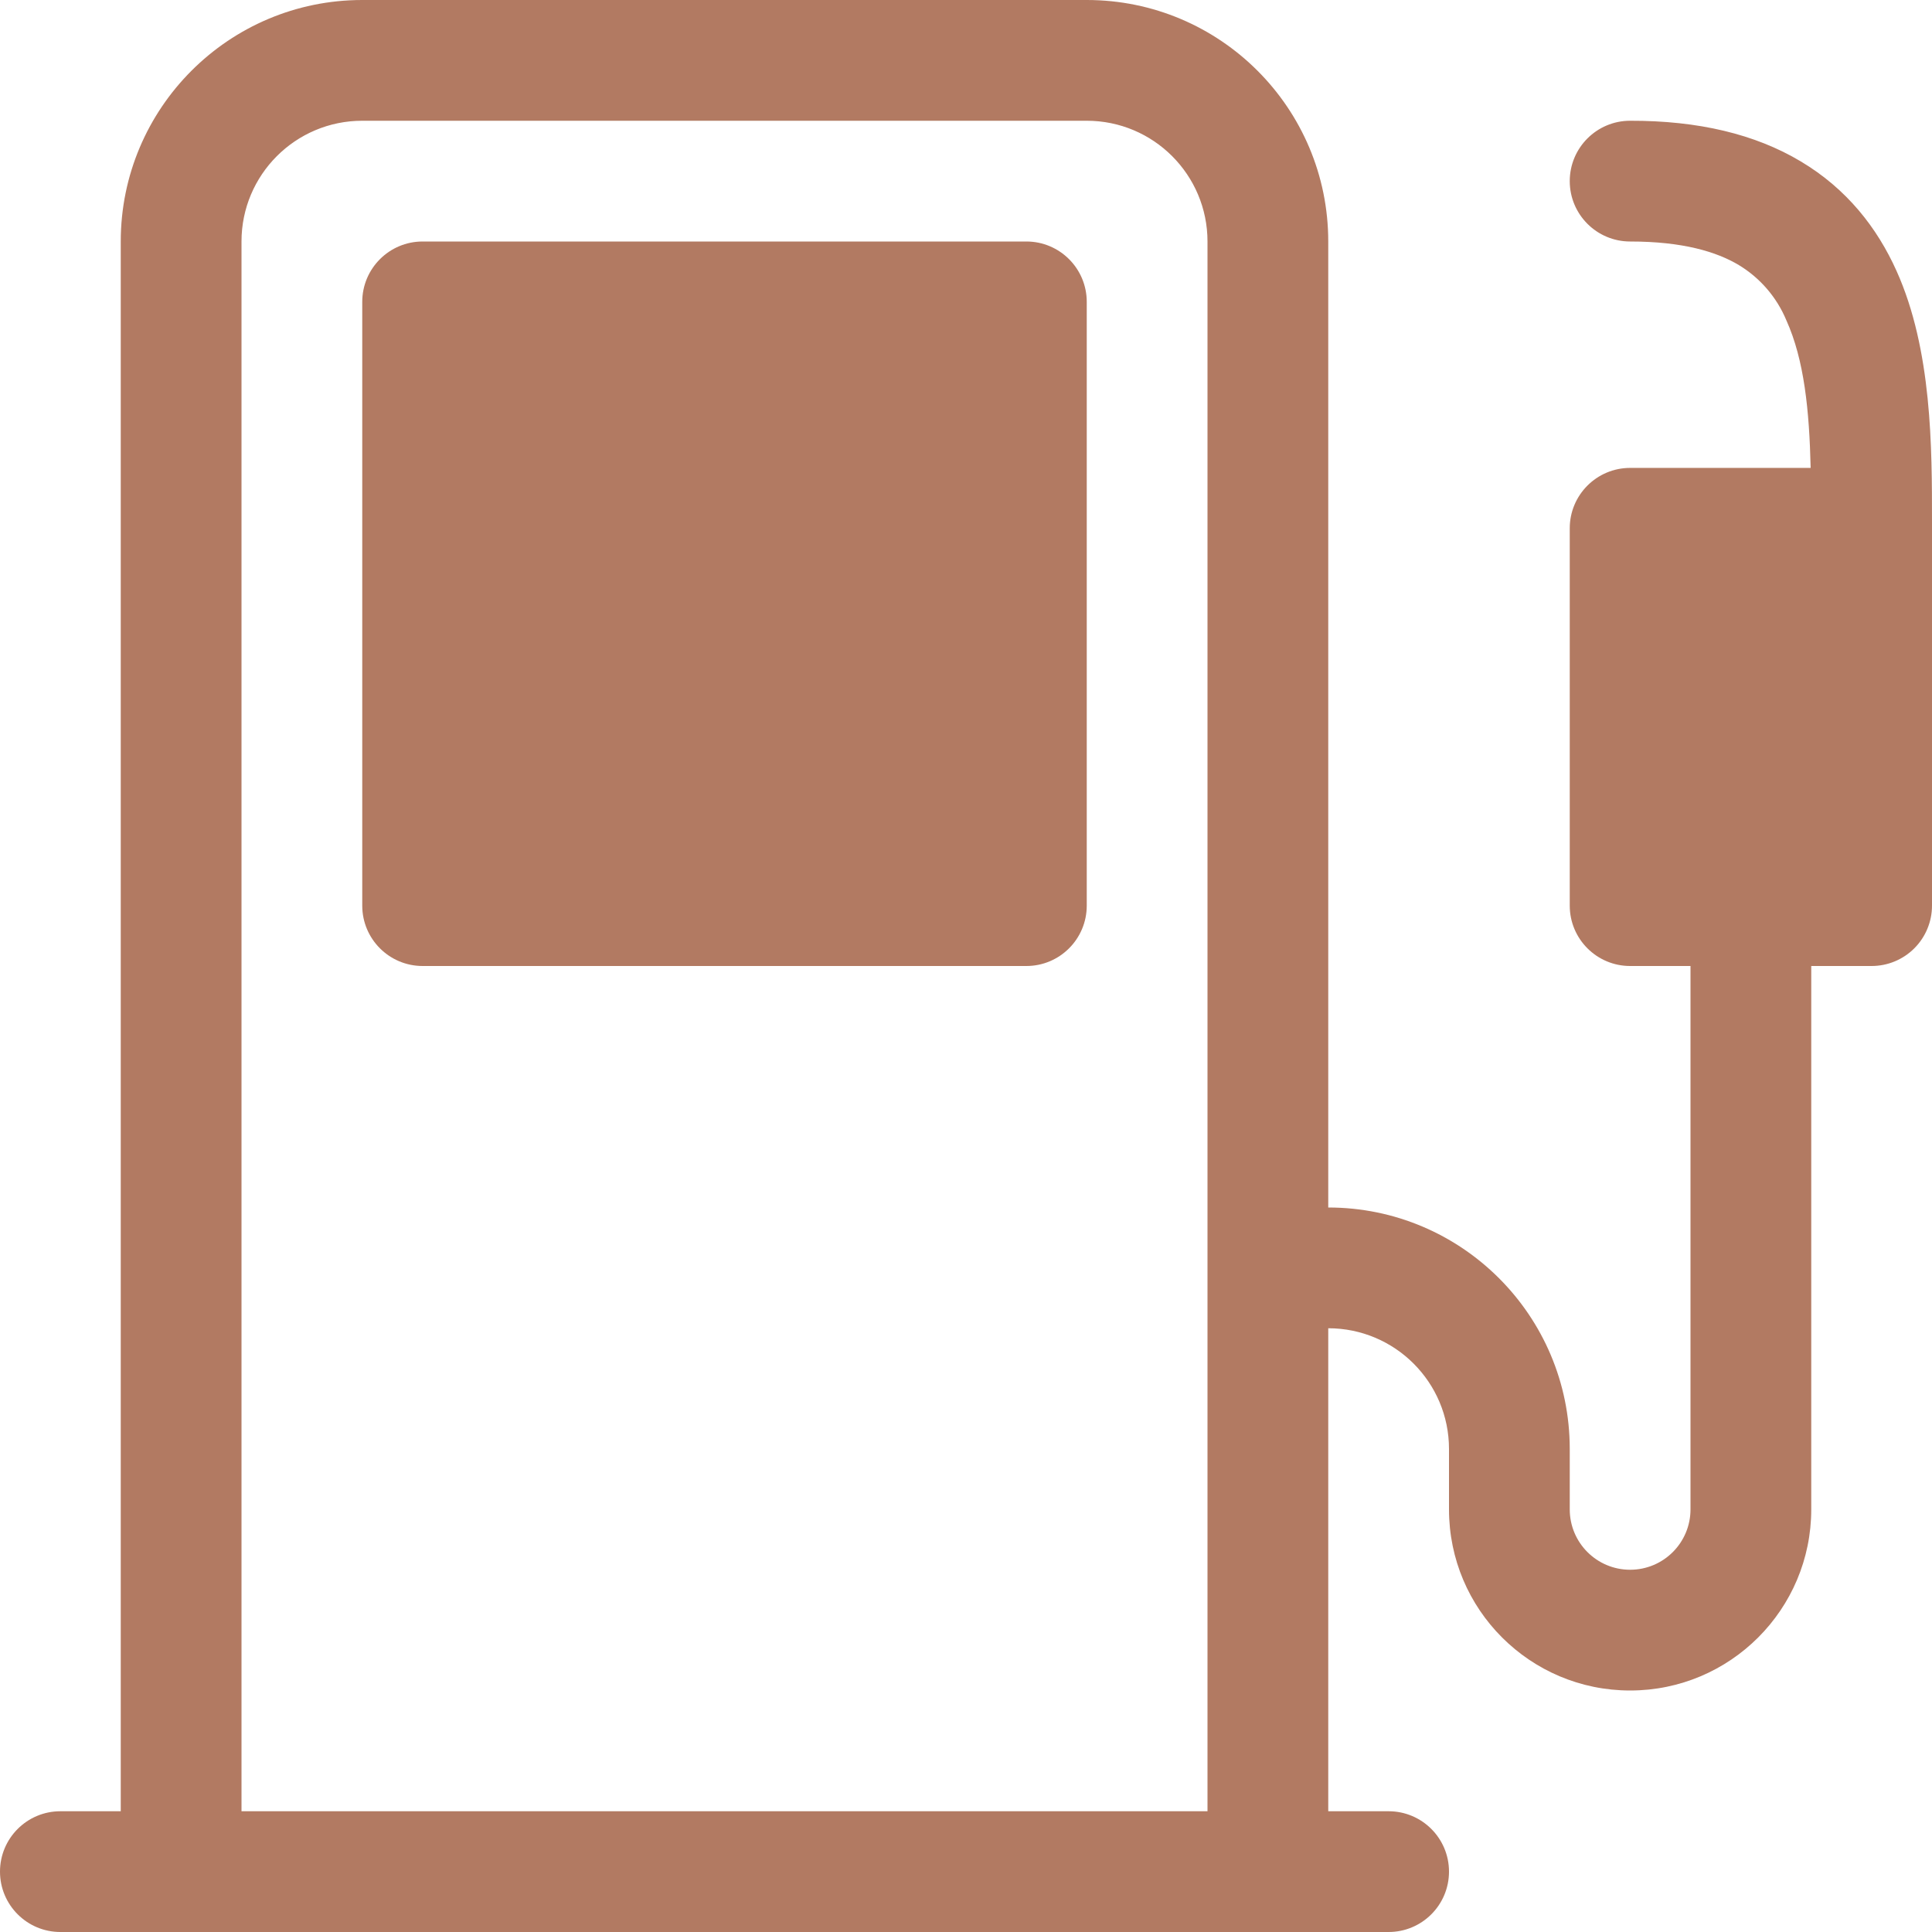
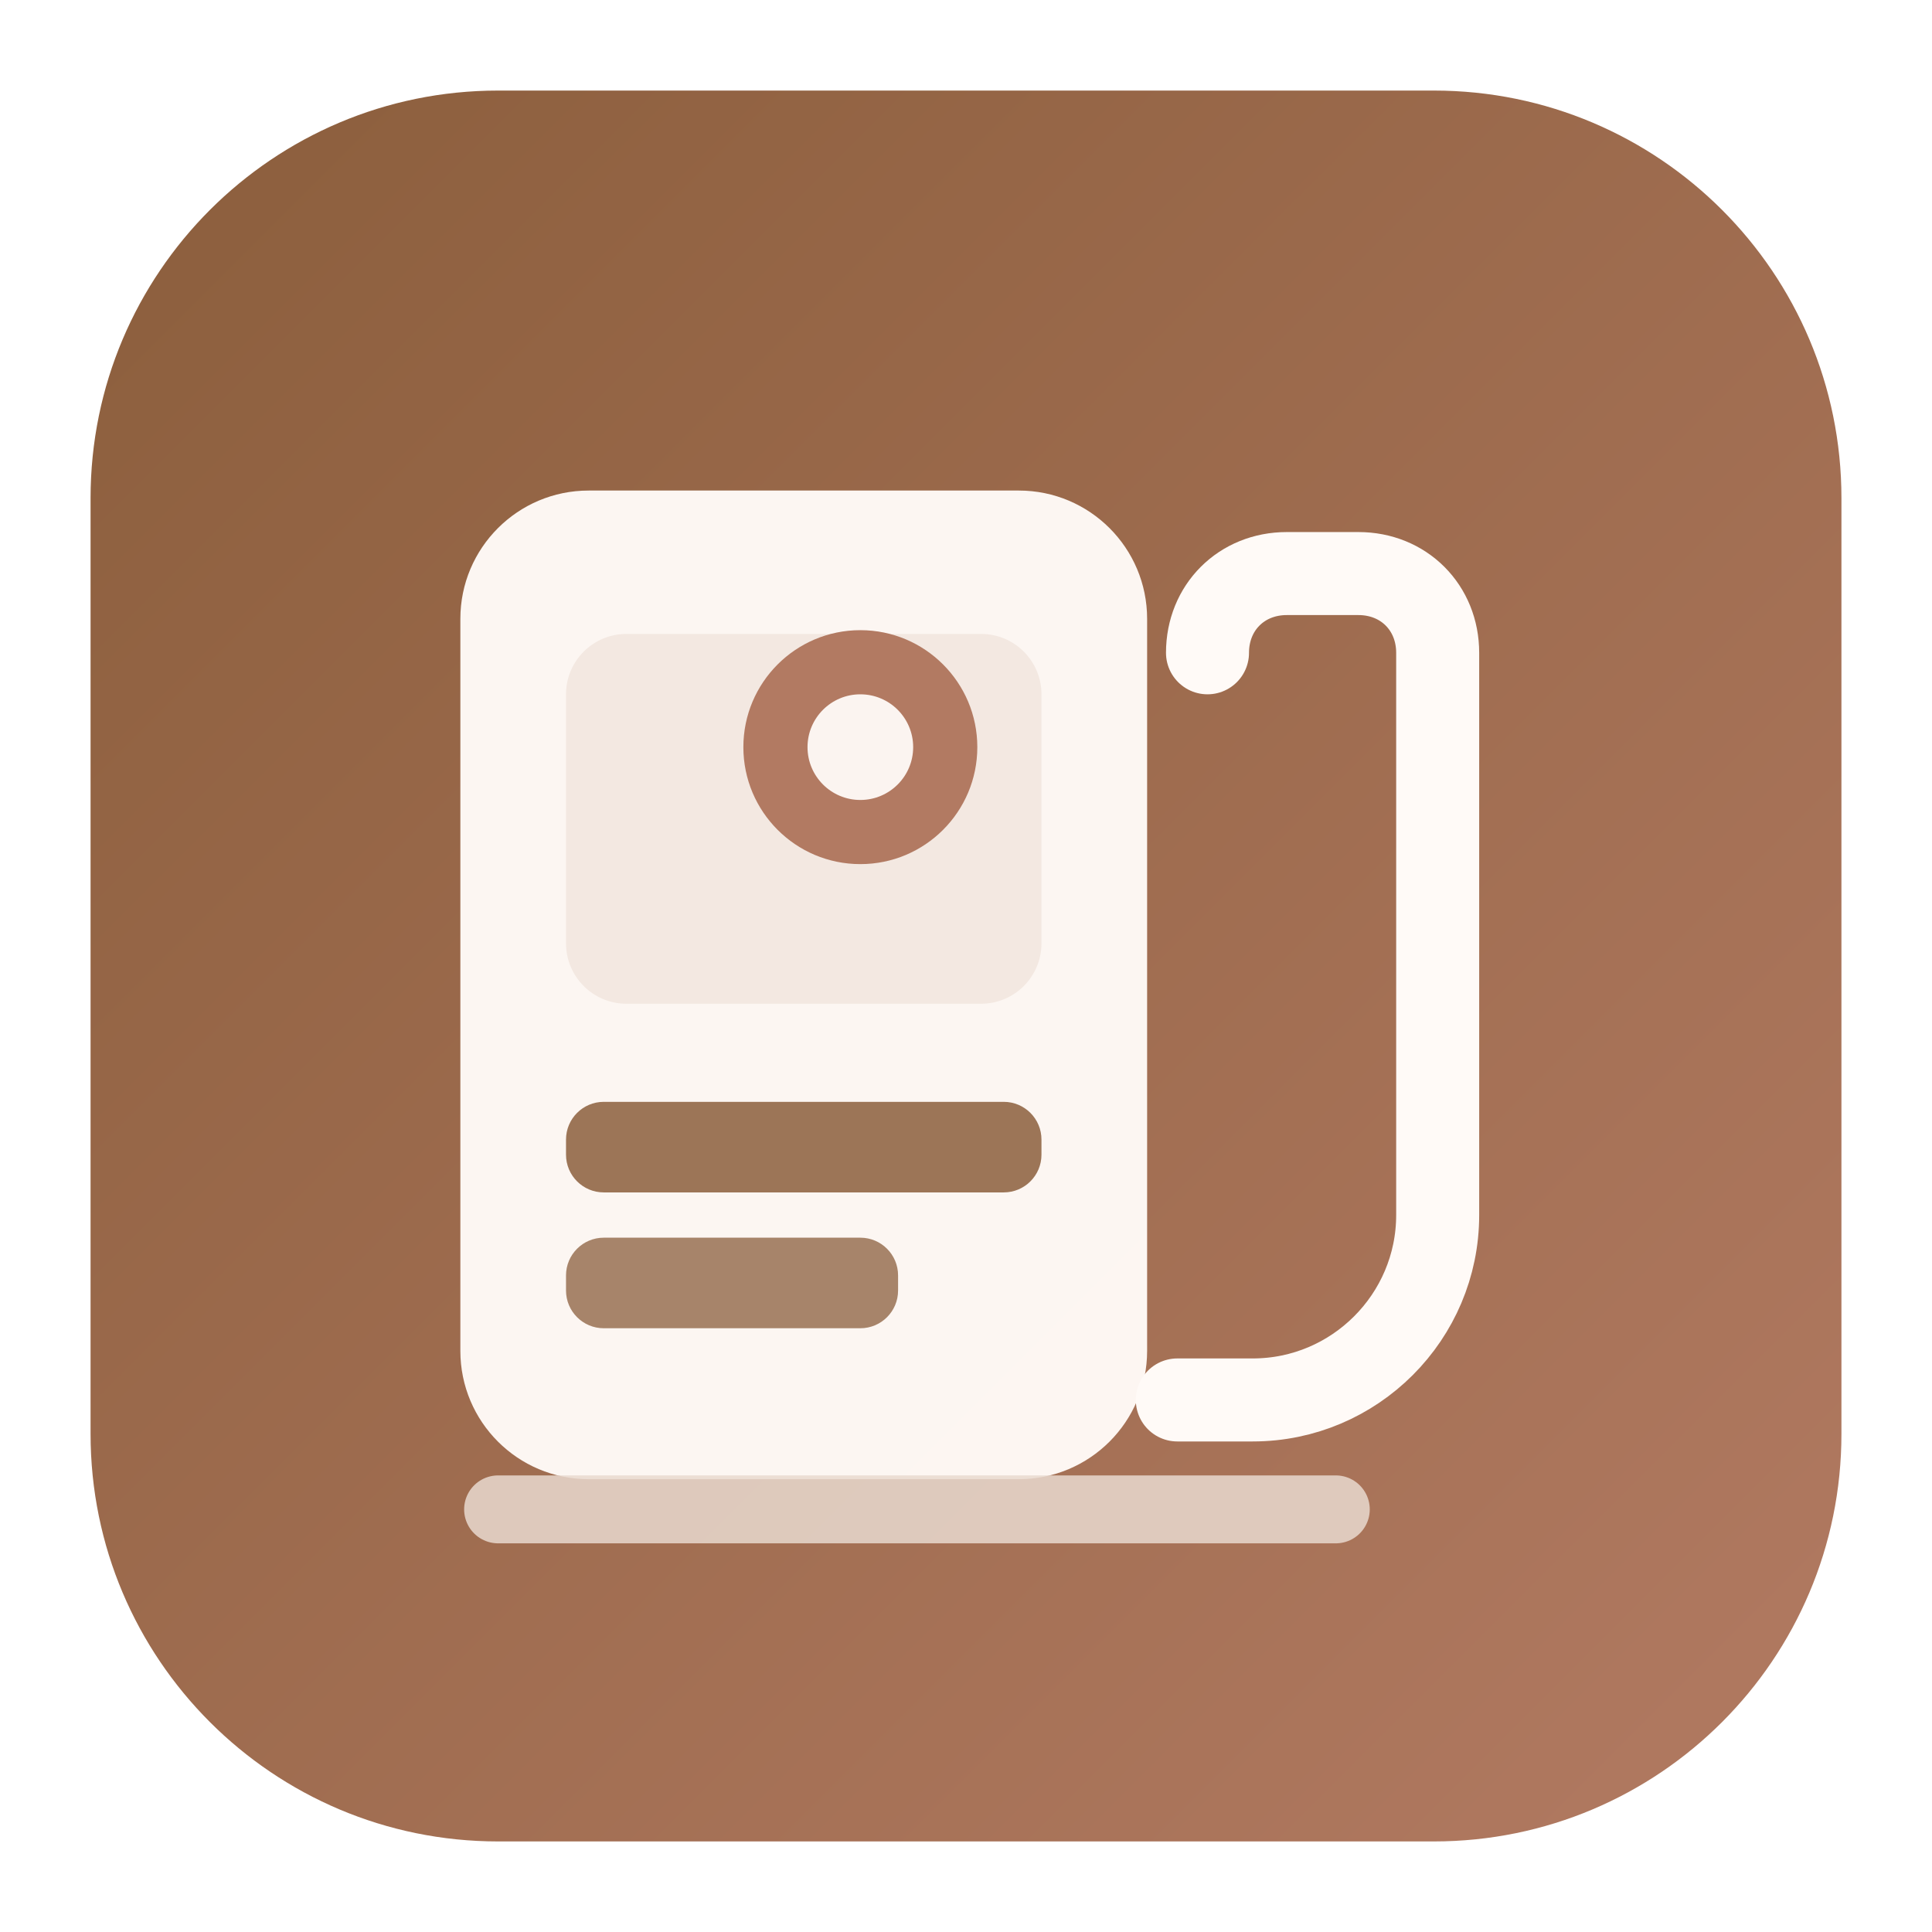
- <svg xmlns="http://www.w3.org/2000/svg" width="16" height="16" fill="#b27a62" class="bi bi-fuel-pump" viewBox="0 0 16 16">
-   <path d="M3 2.5a.5.5 0 0 1 .5-.5h5a.5.5 0 0 1 .5.5v5a.5.5 0 0 1-.5.5h-5a.5.5 0 0 1-.5-.5z" />
-   <path d="M1 2a2 2 0 0 1 2-2h6a2 2 0 0 1 2 2v8a2 2 0 0 1 2 2v.5a.5.5 0 0 0 1 0V8h-.5a.5.5 0 0 1-.5-.5V4.375a.5.5 0 0 1 .5-.5h1.495c-.011-.476-.053-.894-.201-1.222a.97.97 0 0 0-.394-.458c-.184-.11-.464-.195-.9-.195a.5.5 0 0 1 0-1q.846-.002 1.412.336c.383.228.634.551.794.907.295.655.294 1.465.294 2.081v3.175a.5.5 0 0 1-.5.501H15v4.5a1.5 1.5 0 0 1-3 0V12a1 1 0 0 0-1-1v4h.5a.5.5 0 0 1 0 1H.5a.5.5 0 0 1 0-1H1zm9 0a1 1 0 0 0-1-1H3a1 1 0 0 0-1 1v13h8z" />
+ <svg xmlns="http://www.w3.org/2000/svg" width="512" height="512" viewBox="0 0 512 512" role="img" aria-label="FuelTracker icon">
+   <defs>
+     <linearGradient id="bg" x1="0" y1="0" x2="1" y2="1">
+       <stop offset="0%" stop-color="#8b5e3c" />
+       <stop offset="100%" stop-color="#b27a62" />
+     </linearGradient>
+   </defs>
+   <rect x="24" y="24" width="464" height="464" rx="108" fill="url(#bg)" />
+   <rect x="122" y="130" width="182" height="262" rx="34" fill="#fffaf7" opacity="0.97" />
+   <rect x="150" y="168" width="126" height="98" rx="16" fill="#f3e8e1" />
+   <path d="M320 173c0-12 9-21 21-21h19c12 0 21 9 21 21v149c0 27-22 49-49 49h-20" fill="none" stroke="#fffaf7" stroke-width="22" stroke-linecap="round" stroke-linejoin="round" />
+   <rect x="150" y="292" width="126" height="24" rx="10" fill="#8b5e3c" opacity="0.85" />
+   <rect x="150" y="328" width="88" height="24" rx="10" fill="#8b5e3c" opacity="0.75" />
+   <circle cx="228" cy="198" r="31" fill="#b27a62" />
+   <circle cx="228" cy="198" r="14" fill="#fffaf7" opacity="0.95" />
+   <path d="M132 400h222" stroke="#e9d9cf" stroke-width="18" stroke-linecap="round" opacity="0.85" />
</svg>
